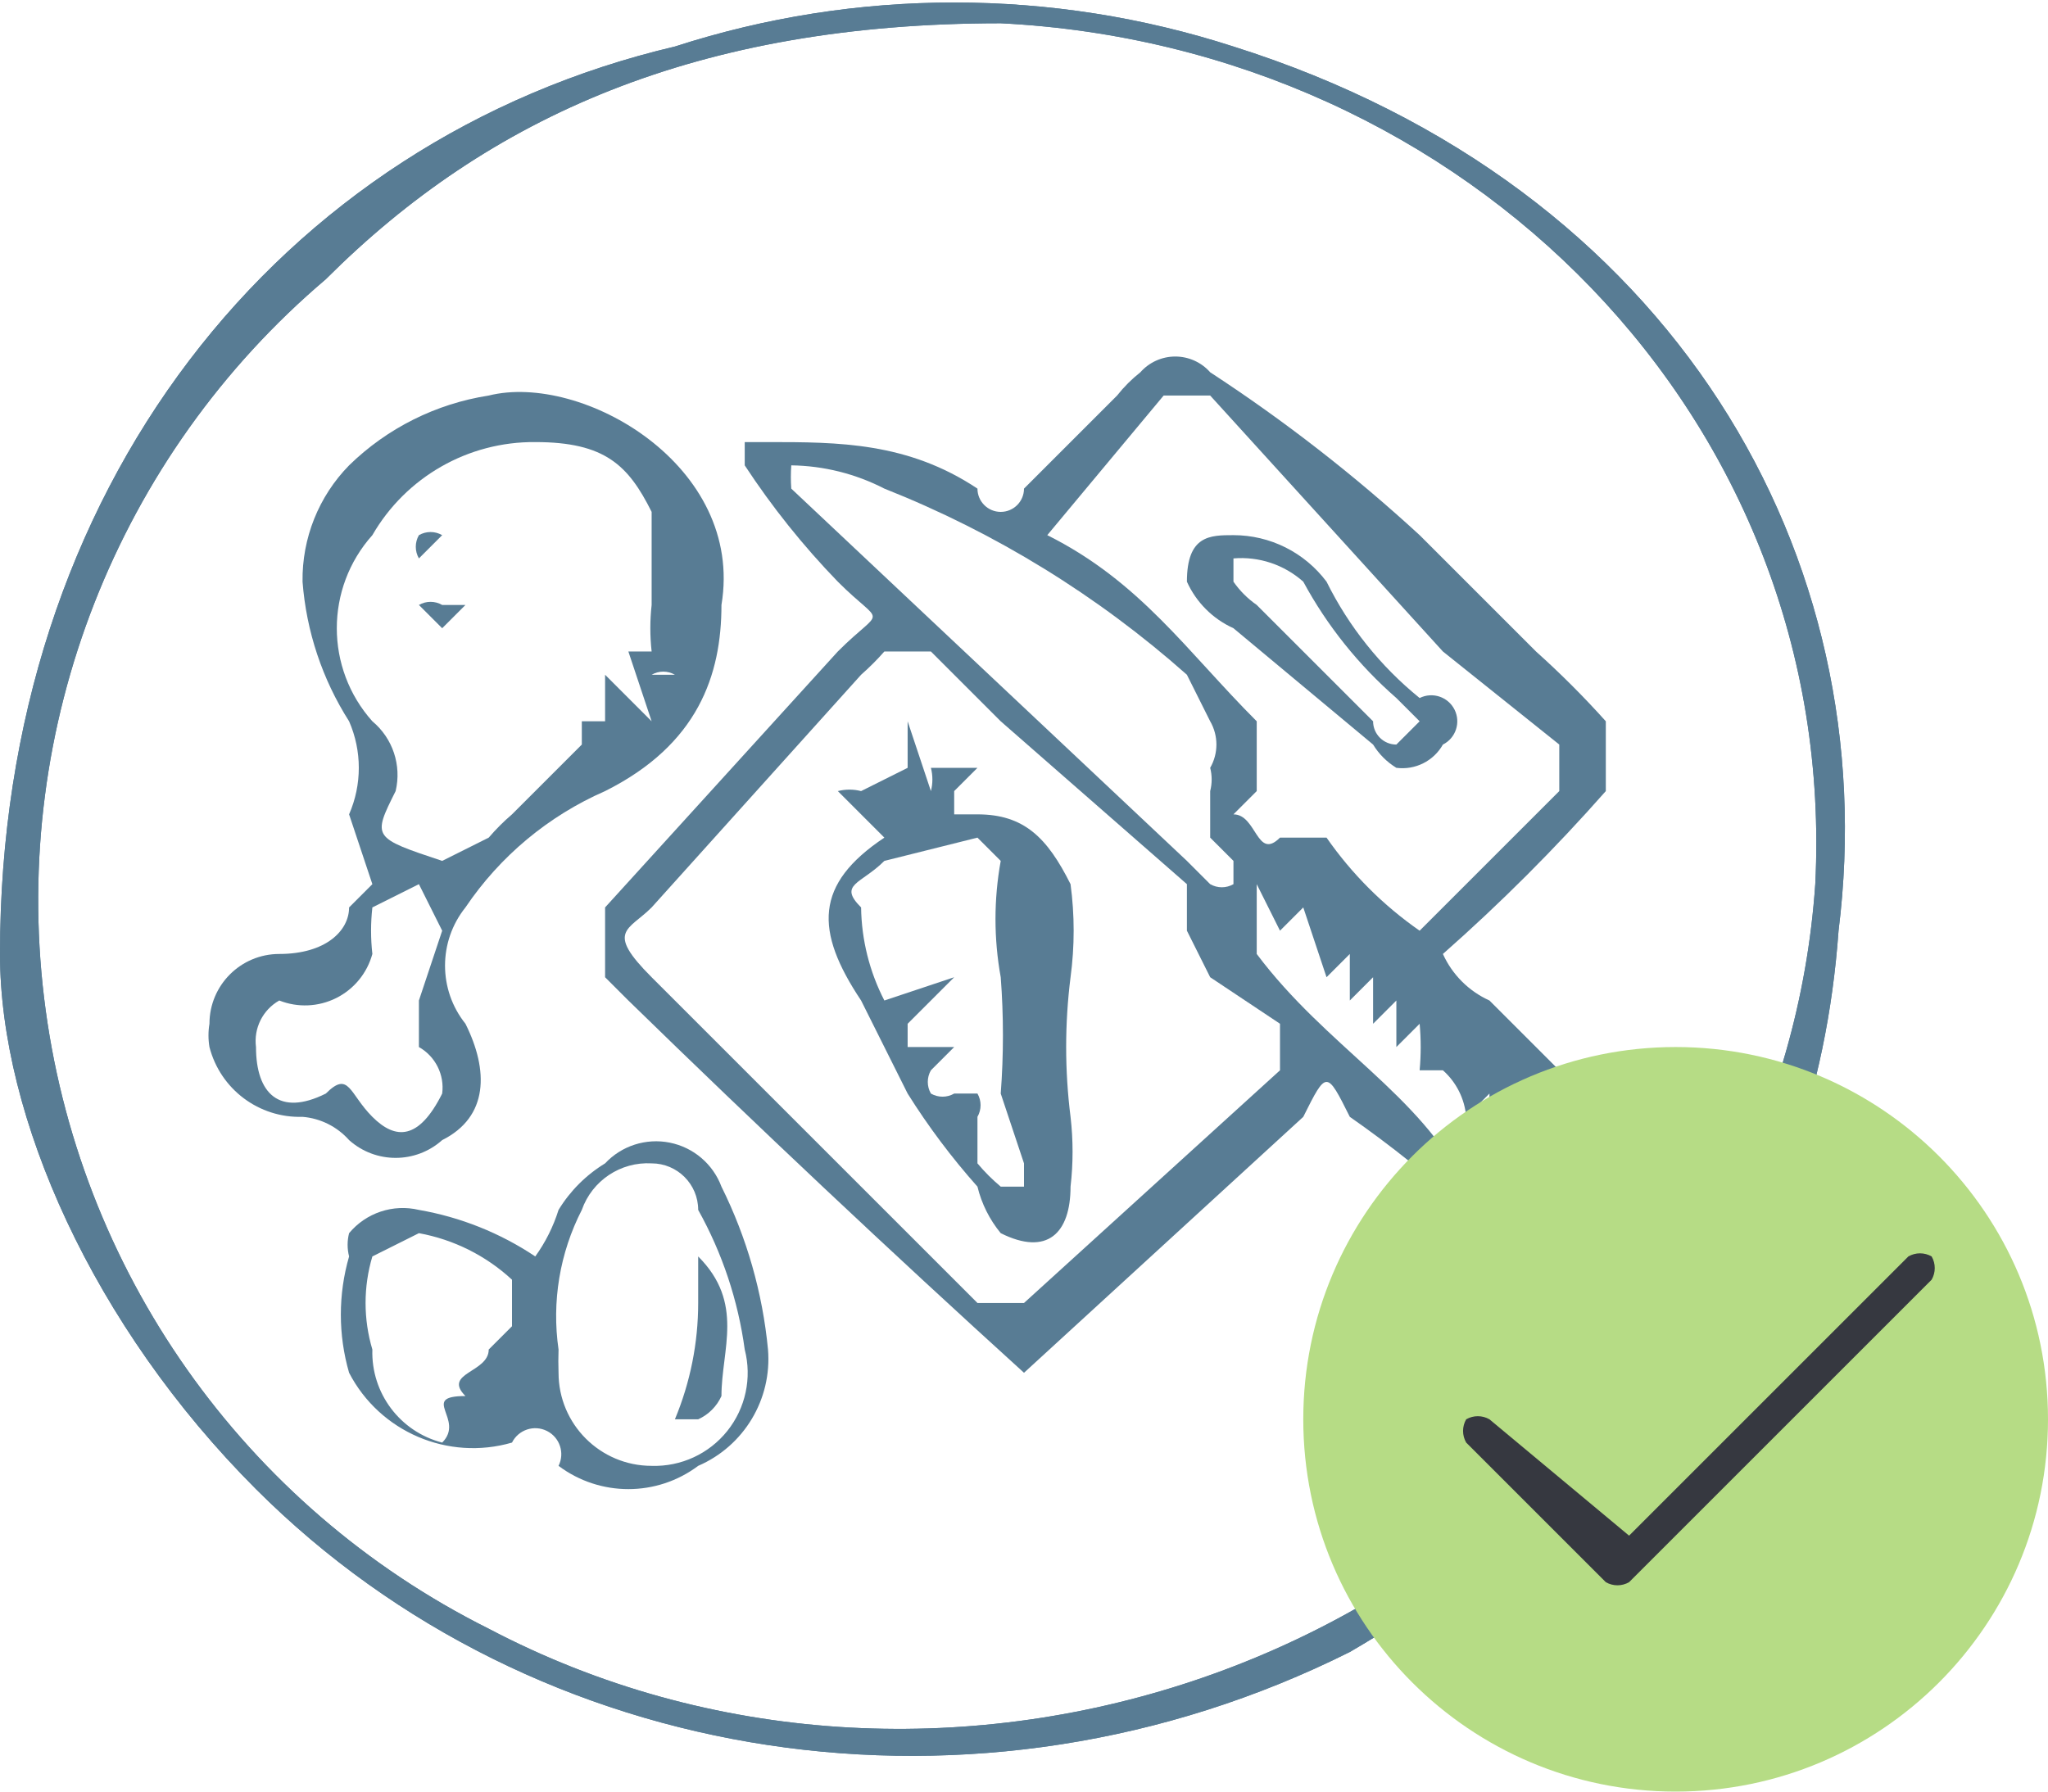
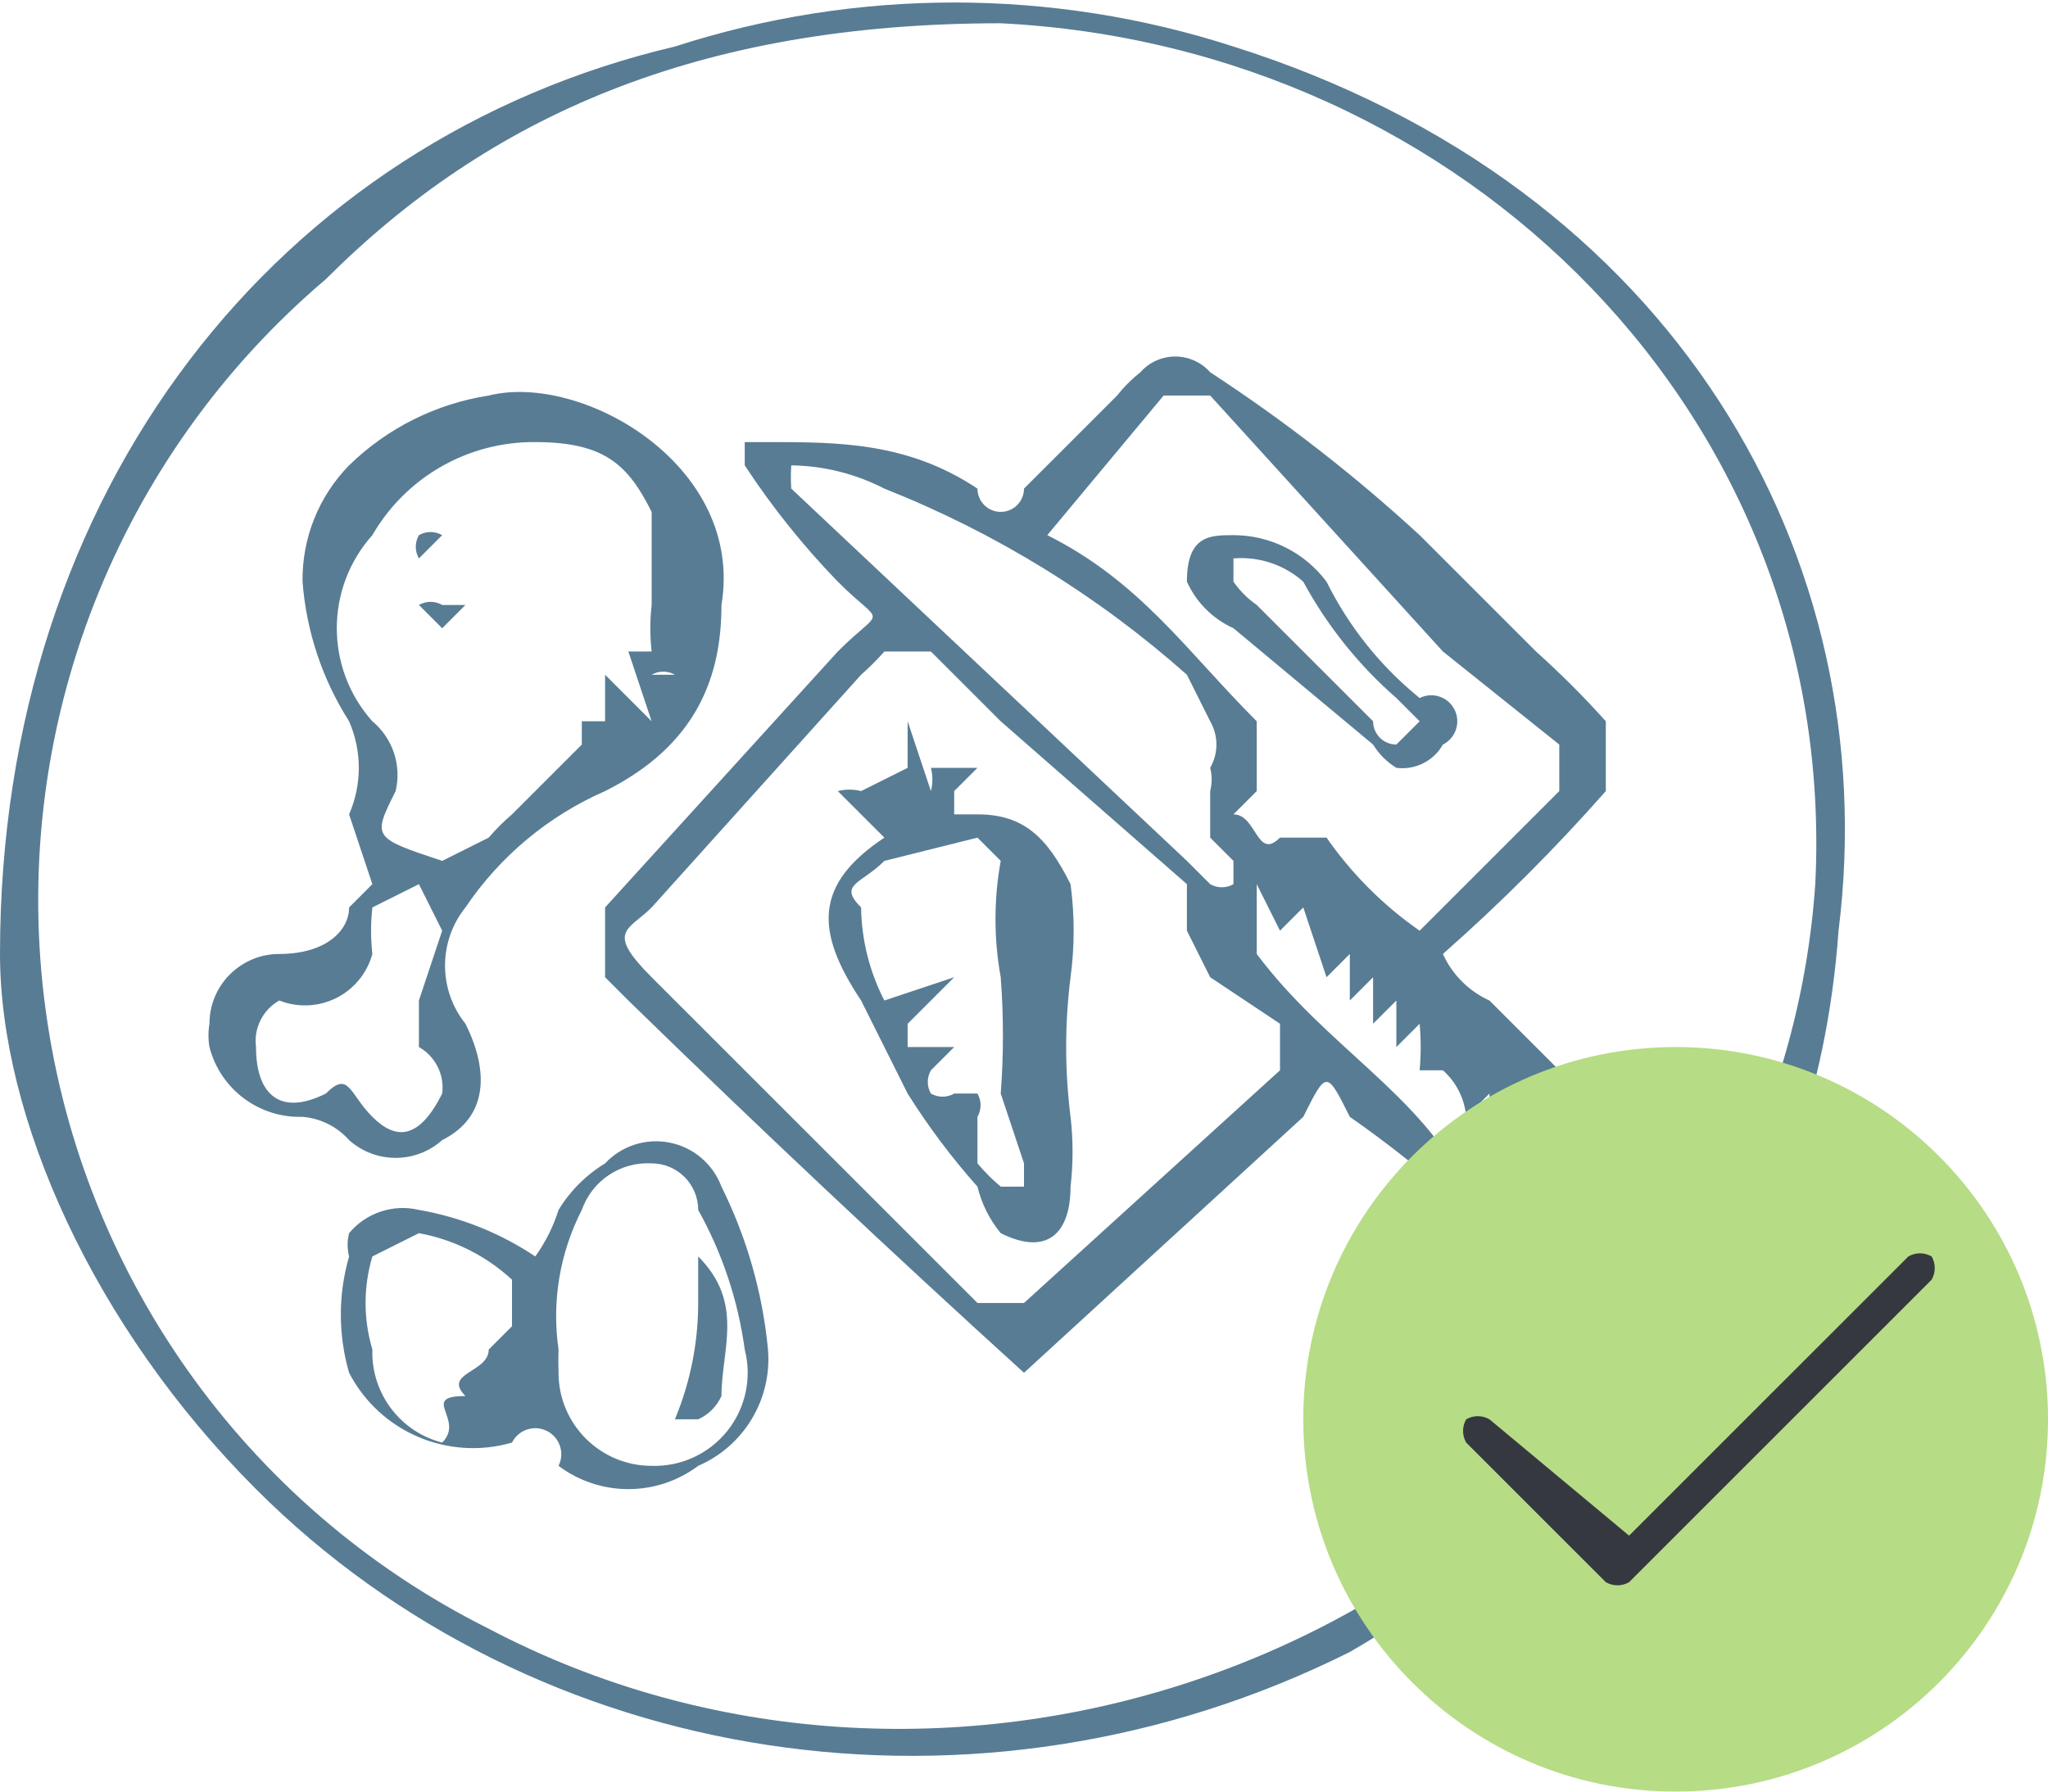
- <svg xmlns="http://www.w3.org/2000/svg" width="88" height="77" viewBox="0 0 88 77">
-   <g data-name="Group 1949">
-     <g data-name="Group 1241">
-       <g data-name="Group 1236" fill="#587c94">
-         <path data-name="Path 1408" d="M66 28l-5-5a69 69 0 0 0-9-7 2 2 0 0 0-3 0 6 6 0 0 0-1 1l-4 4a1 1 0 0 1-2 0c-3-2-6-2-9-2h-1v1a34 34 0 0 0 4 5c2 2 2 1 0 3L26 39v3l1 1a655 655 0 0 0 17 16l12-11c1-2 1-2 2 0a49 49 0 0 1 5 4h1a20 20 0 0 1 3-3v-3l-3-3a4 4 0 0 1-2-2 79 79 0 0 0 7-7v-3a39 39 0 0 0-3-3zm-1 20h0zM34 21a7 7 0 0 1 0-1 9 9 0 0 1 4 1 44 44 0 0 1 13 8l1 2a2 2 0 0 1 0 2 2 2 0 0 1 0 1v2l1 1v1a1 1 0 0 1-1 0l-1-1-17-16zm21 25L44 56h-2L28 42c-2-2-1-2 0-3l9-10a11 11 0 0 0 1-1h2l3 3 8 7v2l1 2 3 2v2zm7 0a3 3 0 0 1 1 2l1-1v4h-1c-2-4-6-6-9-10v-3l1 2 1-1 1 3 1-1v2l1-1v2l1-1v2l1-1a11 11 0 0 1 0 2h1zm5-12l-6 6a16 16 0 0 1-4-4h-2c-1 1-1-1-2-1l1-1v-3c-3-3-5-6-9-8l5-6h2l10 11 5 4v2z" />
-         <path data-name="Path 1414" d="M19 49c2-1 2-3 1-5a4 4 0 0 1 0-5 14 14 0 0 1 6-5c4-2 5-5 5-8 1-6-6-10-10-9a11 11 0 0 0-6 3 7 7 0 0 0-2 5 13 13 0 0 0 2 6 5 5 0 0 1 0 4l1 3-1 1c0 1-1 2-3 2a3 3 0 0 0-3 3 3 3 0 0 0 0 1 4 4 0 0 0 4 3 3 3 0 0 1 2 1 3 3 0 0 0 4 0zm-3-26a8 8 0 0 1 7-4c3 0 4 1 5 3v4a9 9 0 0 0 0 2v1a1 1 0 0 1 1 0h-1v-1h-1l1 3-2-2v2h-1v1l-1 1-1 1-1 1a9 9 0 0 0-1 1l-2 1c-3-1-3-1-2-3a3 3 0 0 0-1-3 6 6 0 0 1 0-8zm-2 24c-2 1-3 0-3-2a2 2 0 0 1 1-2 3 3 0 0 0 4-2 9 9 0 0 1 0-2l2-1 1 2-1 3v2a2 2 0 0 1 1 2c-1 2-2 2-3 1s-1-2-2-1z" />
-         <path data-name="Path 1415" d="M28 29z" />
-         <path data-name="Path 1419" d="M31 51a3 3 0 0 0-5-1 6 6 0 0 0-2 2 7 7 0 0 1-1 2 13 13 0 0 0-5-2 3 3 0 0 0-3 1 2 2 0 0 0 0 1 9 9 0 0 0 0 5 6 6 0 0 0 7 3 1 1 0 0 1 2 1 5 5 0 0 0 6 0 5 5 0 0 0 3-5 20 20 0 0 0-2-7zm-9 6l-1 1c0 1-2 1-1 2-2 0 0 1-1 2a4 4 0 0 1-3-4 7 7 0 0 1 0-4l2-1a8 8 0 0 1 4 2v2zm6 6a4 4 0 0 1-4-4 14 14 0 0 1 0-1 10 10 0 0 1 1-6 3 3 0 0 1 3-2 2 2 0 0 1 2 2 17 17 0 0 1 2 6 4 4 0 0 1-4 5z" />
-         <path data-name="Path 1421" d="M28 29v-1 1z" />
-         <path data-name="Path 1422" d="M28 29v-1 1z" />
-         <path data-name="Path 1424" d="M46 42a15 15 0 0 0 0-4c-1-2-2-3-4-3h-1v-1l1-1h-2a2 2 0 0 1 0 1l-1-3v2l-2 1a2 2 0 0 0-1 0l2 2c-3 2-3 4-1 7l2 4a30 30 0 0 0 3 4 5 5 0 0 0 1 2c2 1 3 0 3-2a13 13 0 0 0 0-3 24 24 0 0 1 0-6zm-2 8v1h-1a8 8 0 0 1-1-1v-2a1 1 0 0 0 0-1h-1a1 1 0 0 1-1 0 1 1 0 0 1 0-1l1-1h-1-1v-1l2-2-3 1a9 9 0 0 1-1-4c-1-1 0-1 1-2l4-1 1 1a14 14 0 0 0 0 5 33 33 0 0 1 0 5l1 3z" />
-         <path data-name="Path 1425" d="M61 30a15 15 0 0 1-4-5 5 5 0 0 0-4-2c-1 0-2 0-2 2a4 4 0 0 0 2 2l6 5a3 3 0 0 0 1 1 2 2 0 0 0 2-1 1 1 0 0 0-1-2zm0 1l-1 1a1 1 0 0 1-1-1l-5-5a4 4 0 0 1-1-1v-1a4 4 0 0 1 3 1 18 18 0 0 0 4 5l1 1z" />
-         <path data-name="Path 1470" d="M18 24l1-1a1 1 0 0 0-1 0 1 1 0 0 0 0 1z" />
-         <path data-name="Path 1471" d="M19 26a1 1 0 0 0-1 0l1 1 1-1h-1z" />
-         <path data-name="Path 1472" d="M21 22c0 1 0 0 0 0h-1 1z" />
-         <path data-name="Path 1483" d="M30 56a13 13 0 0 1-1 5h1a2 2 0 0 0 1-1c0-2 1-4-1-6v2z" />
-         <path data-name="Path 1612" d="M79 40c2-16-7-32-26-38a39 39 0 0 0-24 0C12 6 0 21 0 41c0 7 4 16 11 23 12 12 31 15 47 7 12-7 20-17 21-31zM21 70a35 35 0 0 1-7-58C21 5 30 1 43 1c20 1 36 17 35 37a35 35 0 0 1-4 14c-9 20-34 28-53 18z" />
-         <path data-name="Path 1617" d="M47 56v-1 1z" />
-         <path data-name="Path 1618" d="M47 56z" />
-         <path data-name="Path 1619" d="M47 56z" />
-         <path data-name="Path 1624" d="M79 40c2-16-7-32-26-38a39 39 0 0 0-24 0C12 6 0 21 0 41c0 7 4 16 11 23 12 12 31 15 47 7 12-7 20-17 21-31zM21 70a35 35 0 0 1-7-58C21 5 30 1 43 1c20 1 36 17 35 37a35 35 0 0 1-4 14c-9 20-34 28-53 18z" />
-       </g>
-     </g>
-     <g data-name="Group 1377" transform="translate(56 45)">
-       <ellipse data-name="Ellipse 28" cx="16" cy="16" rx="16" ry="16" fill="#b6dc85" />
-       <path data-name="Path 1310" d="M14 23a1 1 0 0 1-1 0l-6-6a1 1 0 0 1 0-1 1 1 0 0 1 1 0l6 5L26 9a1 1 0 0 1 1 0 1 1 0 0 1 0 1L14 23z" fill="#363840" />
-     </g>
+ <svg xmlns="http://www.w3.org/2000/svg" width="88" height="77">
+   <g fill="#587c94">
+     <path d="M66 28l-5-5a69 69 0 0 0-9-7 2 2 0 0 0-3 0 6 6 0 0 0-1 1l-4 4a1 1 0 0 1-2 0c-3-2-6-2-9-2h-1v1a34 34 0 0 0 4 5c2 2 2 1 0 3L26 39v3l1 1a655 655 0 0 0 17 16l12-11c1-2 1-2 2 0a49 49 0 0 1 5 4h1a20 20 0 0 1 3-3v-3l-3-3a4 4 0 0 1-2-2 79 79 0 0 0 7-7v-3a39 39 0 0 0-3-3zm-1 20zM34 21a7 7 0 0 1 0-1 9 9 0 0 1 4 1 44 44 0 0 1 13 8l1 2a2 2 0 0 1 0 2 2 2 0 0 1 0 1v2l1 1v1a1 1 0 0 1-1 0l-1-1-17-16zm21 25L44 56h-2L28 42c-2-2-1-2 0-3l9-10a11 11 0 0 0 1-1h2l3 3 8 7v2l1 2 3 2v2zm7 0a3 3 0 0 1 1 2l1-1v4h-1c-2-4-6-6-9-10v-3l1 2 1-1 1 3 1-1v2l1-1v2l1-1v2l1-1a11 11 0 0 1 0 2h1zm5-12l-6 6a16 16 0 0 1-4-4h-2c-1 1-1-1-2-1l1-1v-3c-3-3-5-6-9-8l5-6h2l10 11 5 4v2zM19 49c2-1 2-3 1-5a4 4 0 0 1 0-5 14 14 0 0 1 6-5c4-2 5-5 5-8 1-6-6-10-10-9a11 11 0 0 0-6 3 7 7 0 0 0-2 5 13 13 0 0 0 2 6 5 5 0 0 1 0 4l1 3-1 1c0 1-1 2-3 2a3 3 0 0 0-3 3 3 3 0 0 0 0 1 4 4 0 0 0 4 3 3 3 0 0 1 2 1 3 3 0 0 0 4 0zm-3-26a8 8 0 0 1 7-4c3 0 4 1 5 3v4a9 9 0 0 0 0 2v1a1 1 0 0 1 1 0h-1v-1h-1l1 3-2-2v2h-1v1l-3 3a9 9 0 0 0-1 1l-2 1c-3-1-3-1-2-3a3 3 0 0 0-1-3 6 6 0 0 1 0-8zm-2 24c-2 1-3 0-3-2a2 2 0 0 1 1-2 3 3 0 0 0 4-2 9 9 0 0 1 0-2l2-1 1 2-1 3v2a2 2 0 0 1 1 2c-1 2-2 2-3 1s-1-2-2-1z" />
+     <path d="M28 29zm3 22a3 3 0 0 0-5-1 6 6 0 0 0-2 2 7 7 0 0 1-1 2 13 13 0 0 0-5-2 3 3 0 0 0-3 1 2 2 0 0 0 0 1 9 9 0 0 0 0 5 6 6 0 0 0 7 3 1.118 1.118 0 0 1 2 1 5 5 0 0 0 6 0 5 5 0 0 0 3-5 20 20 0 0 0-2-7zm-9 6l-1 1c0 1-2 1-1 2-2 0 0 1-1 2a4 4 0 0 1-3-4 7 7 0 0 1 0-4l2-1a8 8 0 0 1 4 2v2zm6 6a4 4 0 0 1-4-4 14 14 0 0 1 0-1 10 10 0 0 1 1-6 3 3 0 0 1 3-2 2 2 0 0 1 2 2 17 17 0 0 1 2 6 4 4 0 0 1-4 5z" />
+     <path d="M28 29v-1 1zm18 13a15 15 0 0 0 0-4c-1-2-2-3-4-3h-1v-1l1-1h-2a2 2 0 0 1 0 1l-1-3v2l-2 1a2 2 0 0 0-1 0l2 2c-3 2-3 4-1 7l2 4a30 30 0 0 0 3 4 5 5 0 0 0 1 2c2 1 3 0 3-2a13 13 0 0 0 0-3 24 24 0 0 1 0-6zm-2 8v1h-1a8 8 0 0 1-1-1v-2a1 1 0 0 0 0-1h-1a1 1 0 0 1-1 0 1 1 0 0 1 0-1l1-1h-2v-1l2-2-3 1a9 9 0 0 1-1-4c-1-1 0-1 1-2l4-1 1 1a14 14 0 0 0 0 5 33 33 0 0 1 0 5l1 3zm17-20a15 15 0 0 1-4-5 5 5 0 0 0-4-2c-1 0-2 0-2 2a4 4 0 0 0 2 2l6 5a3 3 0 0 0 1 1 2 2 0 0 0 2-1 1.118 1.118 0 0 0-1-2zm0 1l-1 1a1 1 0 0 1-1-1l-5-5a4 4 0 0 1-1-1v-1a4 4 0 0 1 3 1 18 18 0 0 0 4 5l1 1zm-43-7l1-1a1 1 0 0 0-1 0 1 1 0 0 0 0 1zm1 2a1 1 0 0 0-1 0l1 1 1-1h-1zm2-4c0 1 0 0 0 0h-1 1zm9 34a13 13 0 0 1-1 5h1a2 2 0 0 0 1-1c0-2 1-4-1-6v2zm17 0v-1 1z" />
+     <path d="M47 56zm32-16c2-16-7-32-26-38a39 39 0 0 0-24 0C12 6 0 21 0 41c0 7 4 16 11 23 12 12 31 15 47 7 12-7 20-17 21-31zM21 70a35 35 0 0 1-7-58C21 5 30 1 43 1c20 1 36 17 35 37a35 35 0 0 1-4 14c-9 20-34 28-53 18z" />
  </g>
+   <circle cx="72" cy="61" fill="#b6dc85" r="16" />
+   <path d="M70 68a1 1 0 0 1-1 0l-6-6a1 1 0 0 1 0-1 1 1 0 0 1 1 0l6 5 12-12a1 1 0 0 1 1 0 1 1 0 0 1 0 1L70 68z" fill="#363840" />
</svg>
